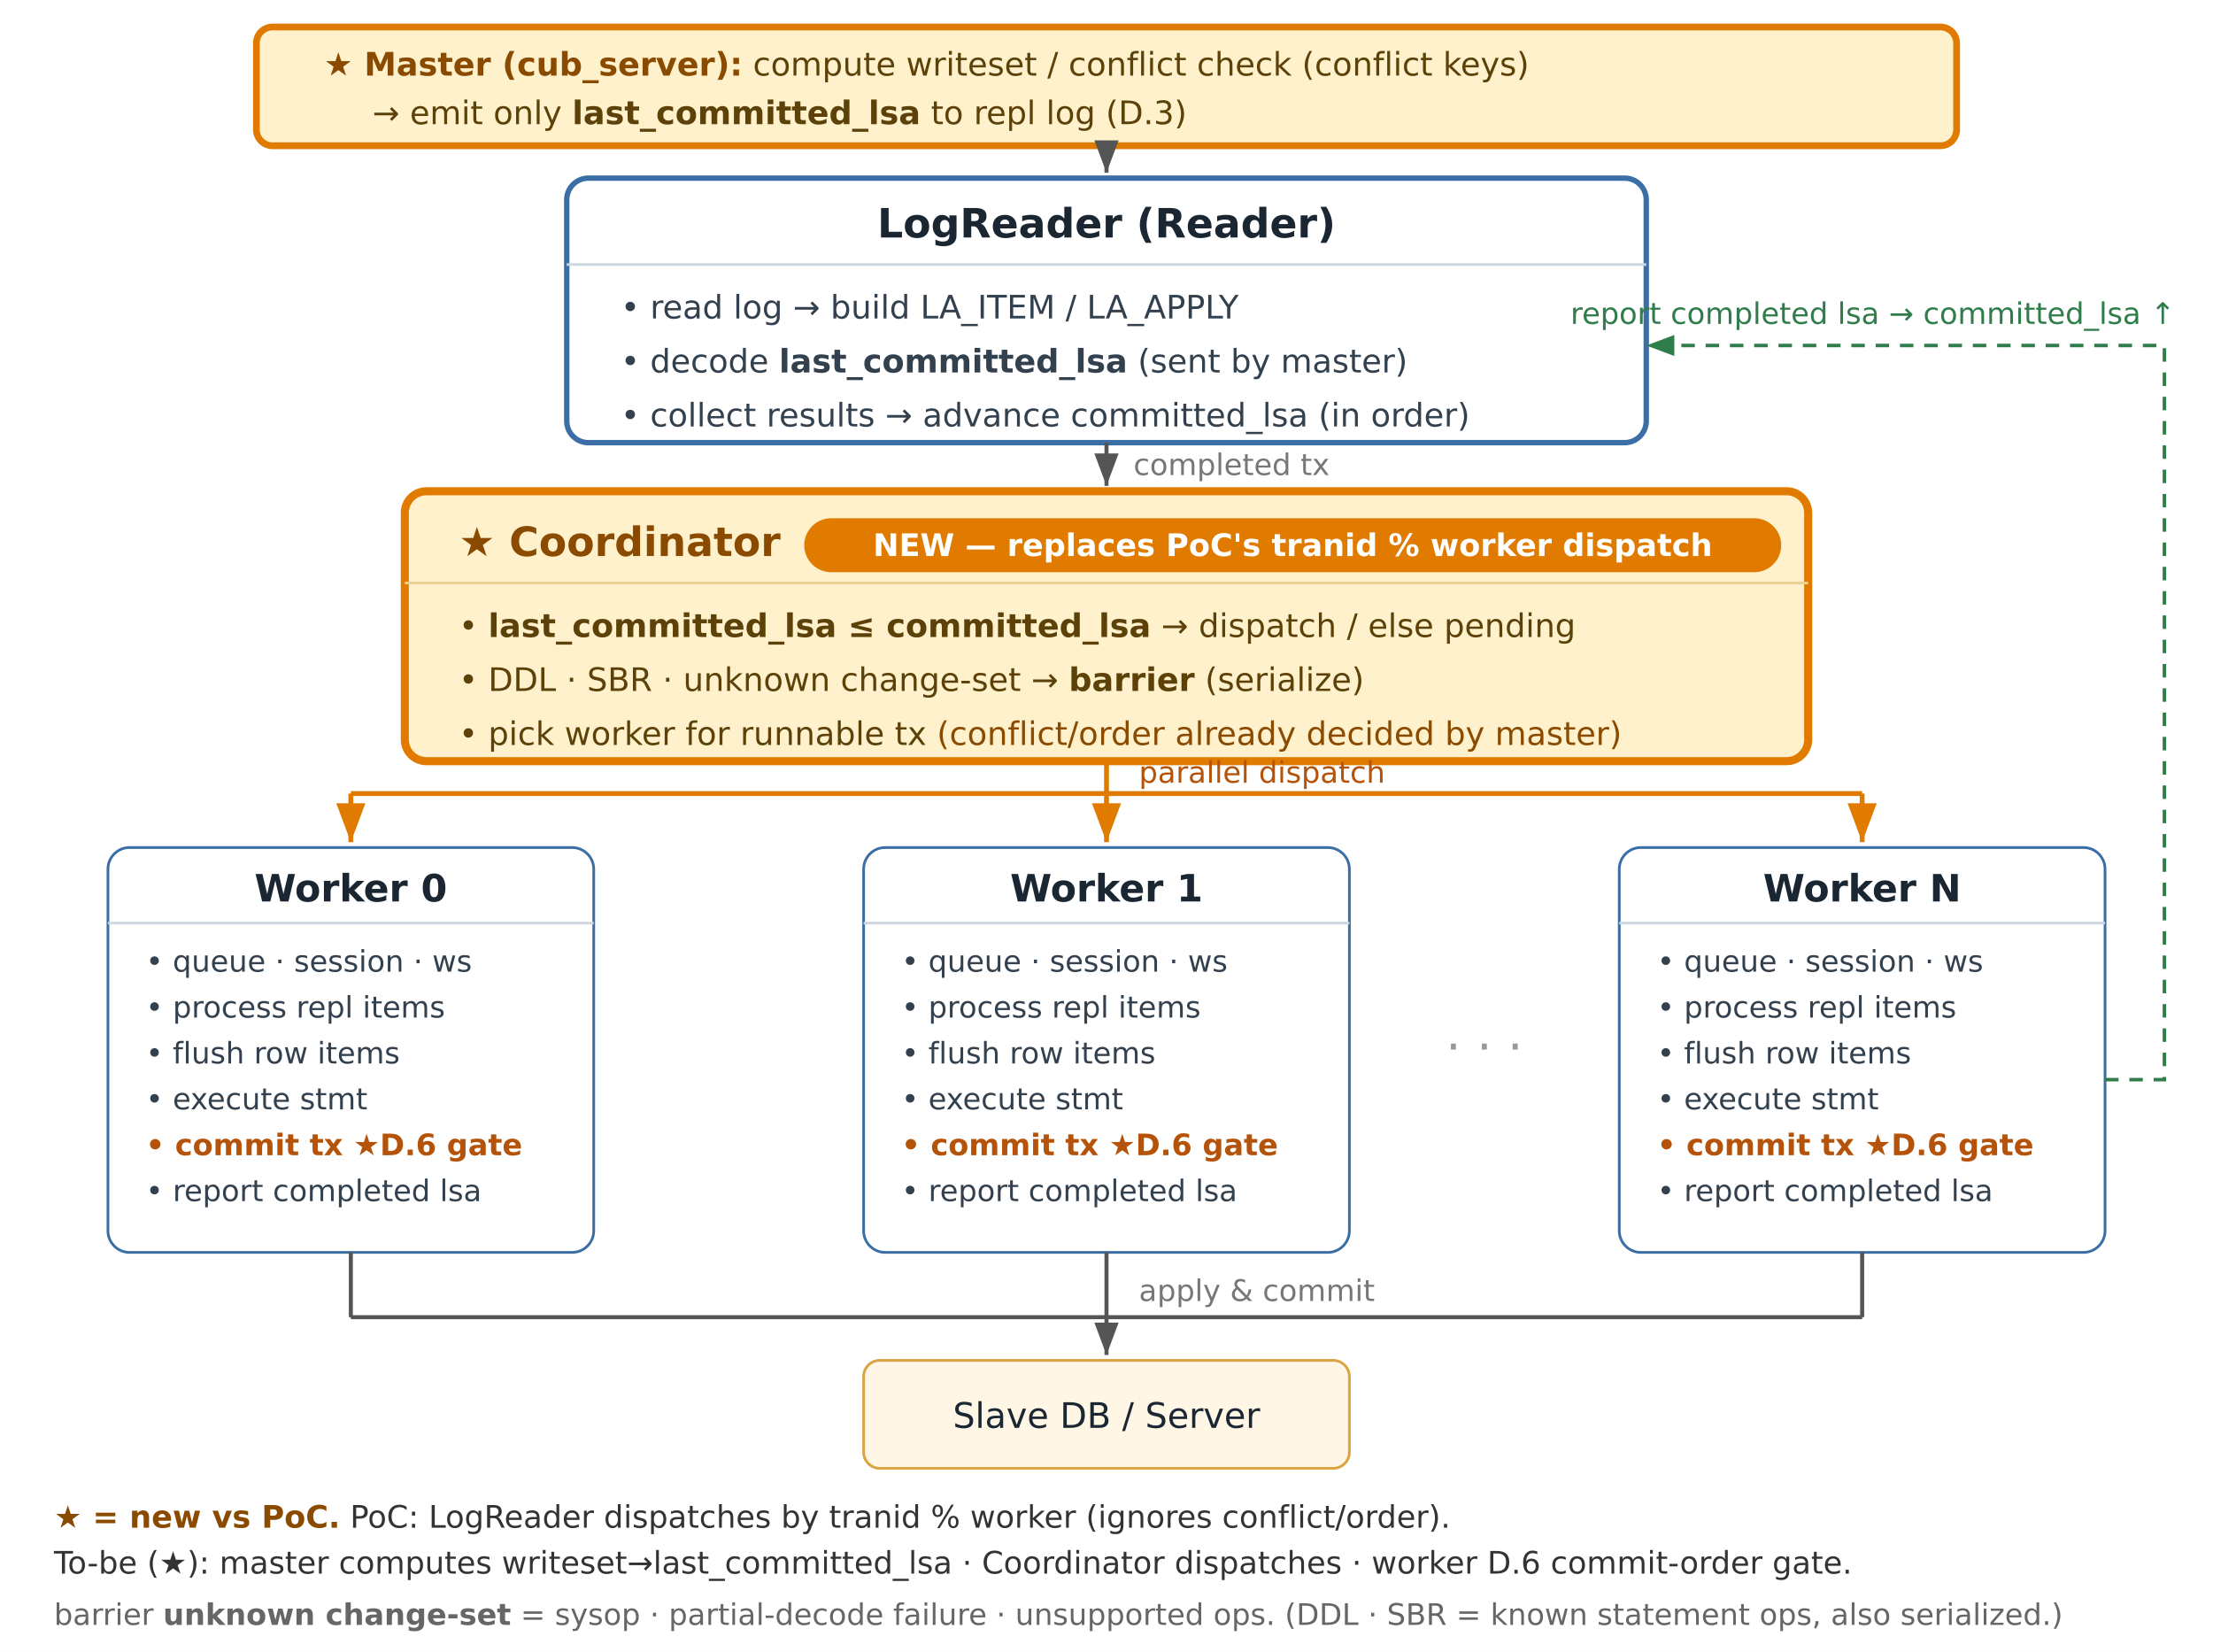
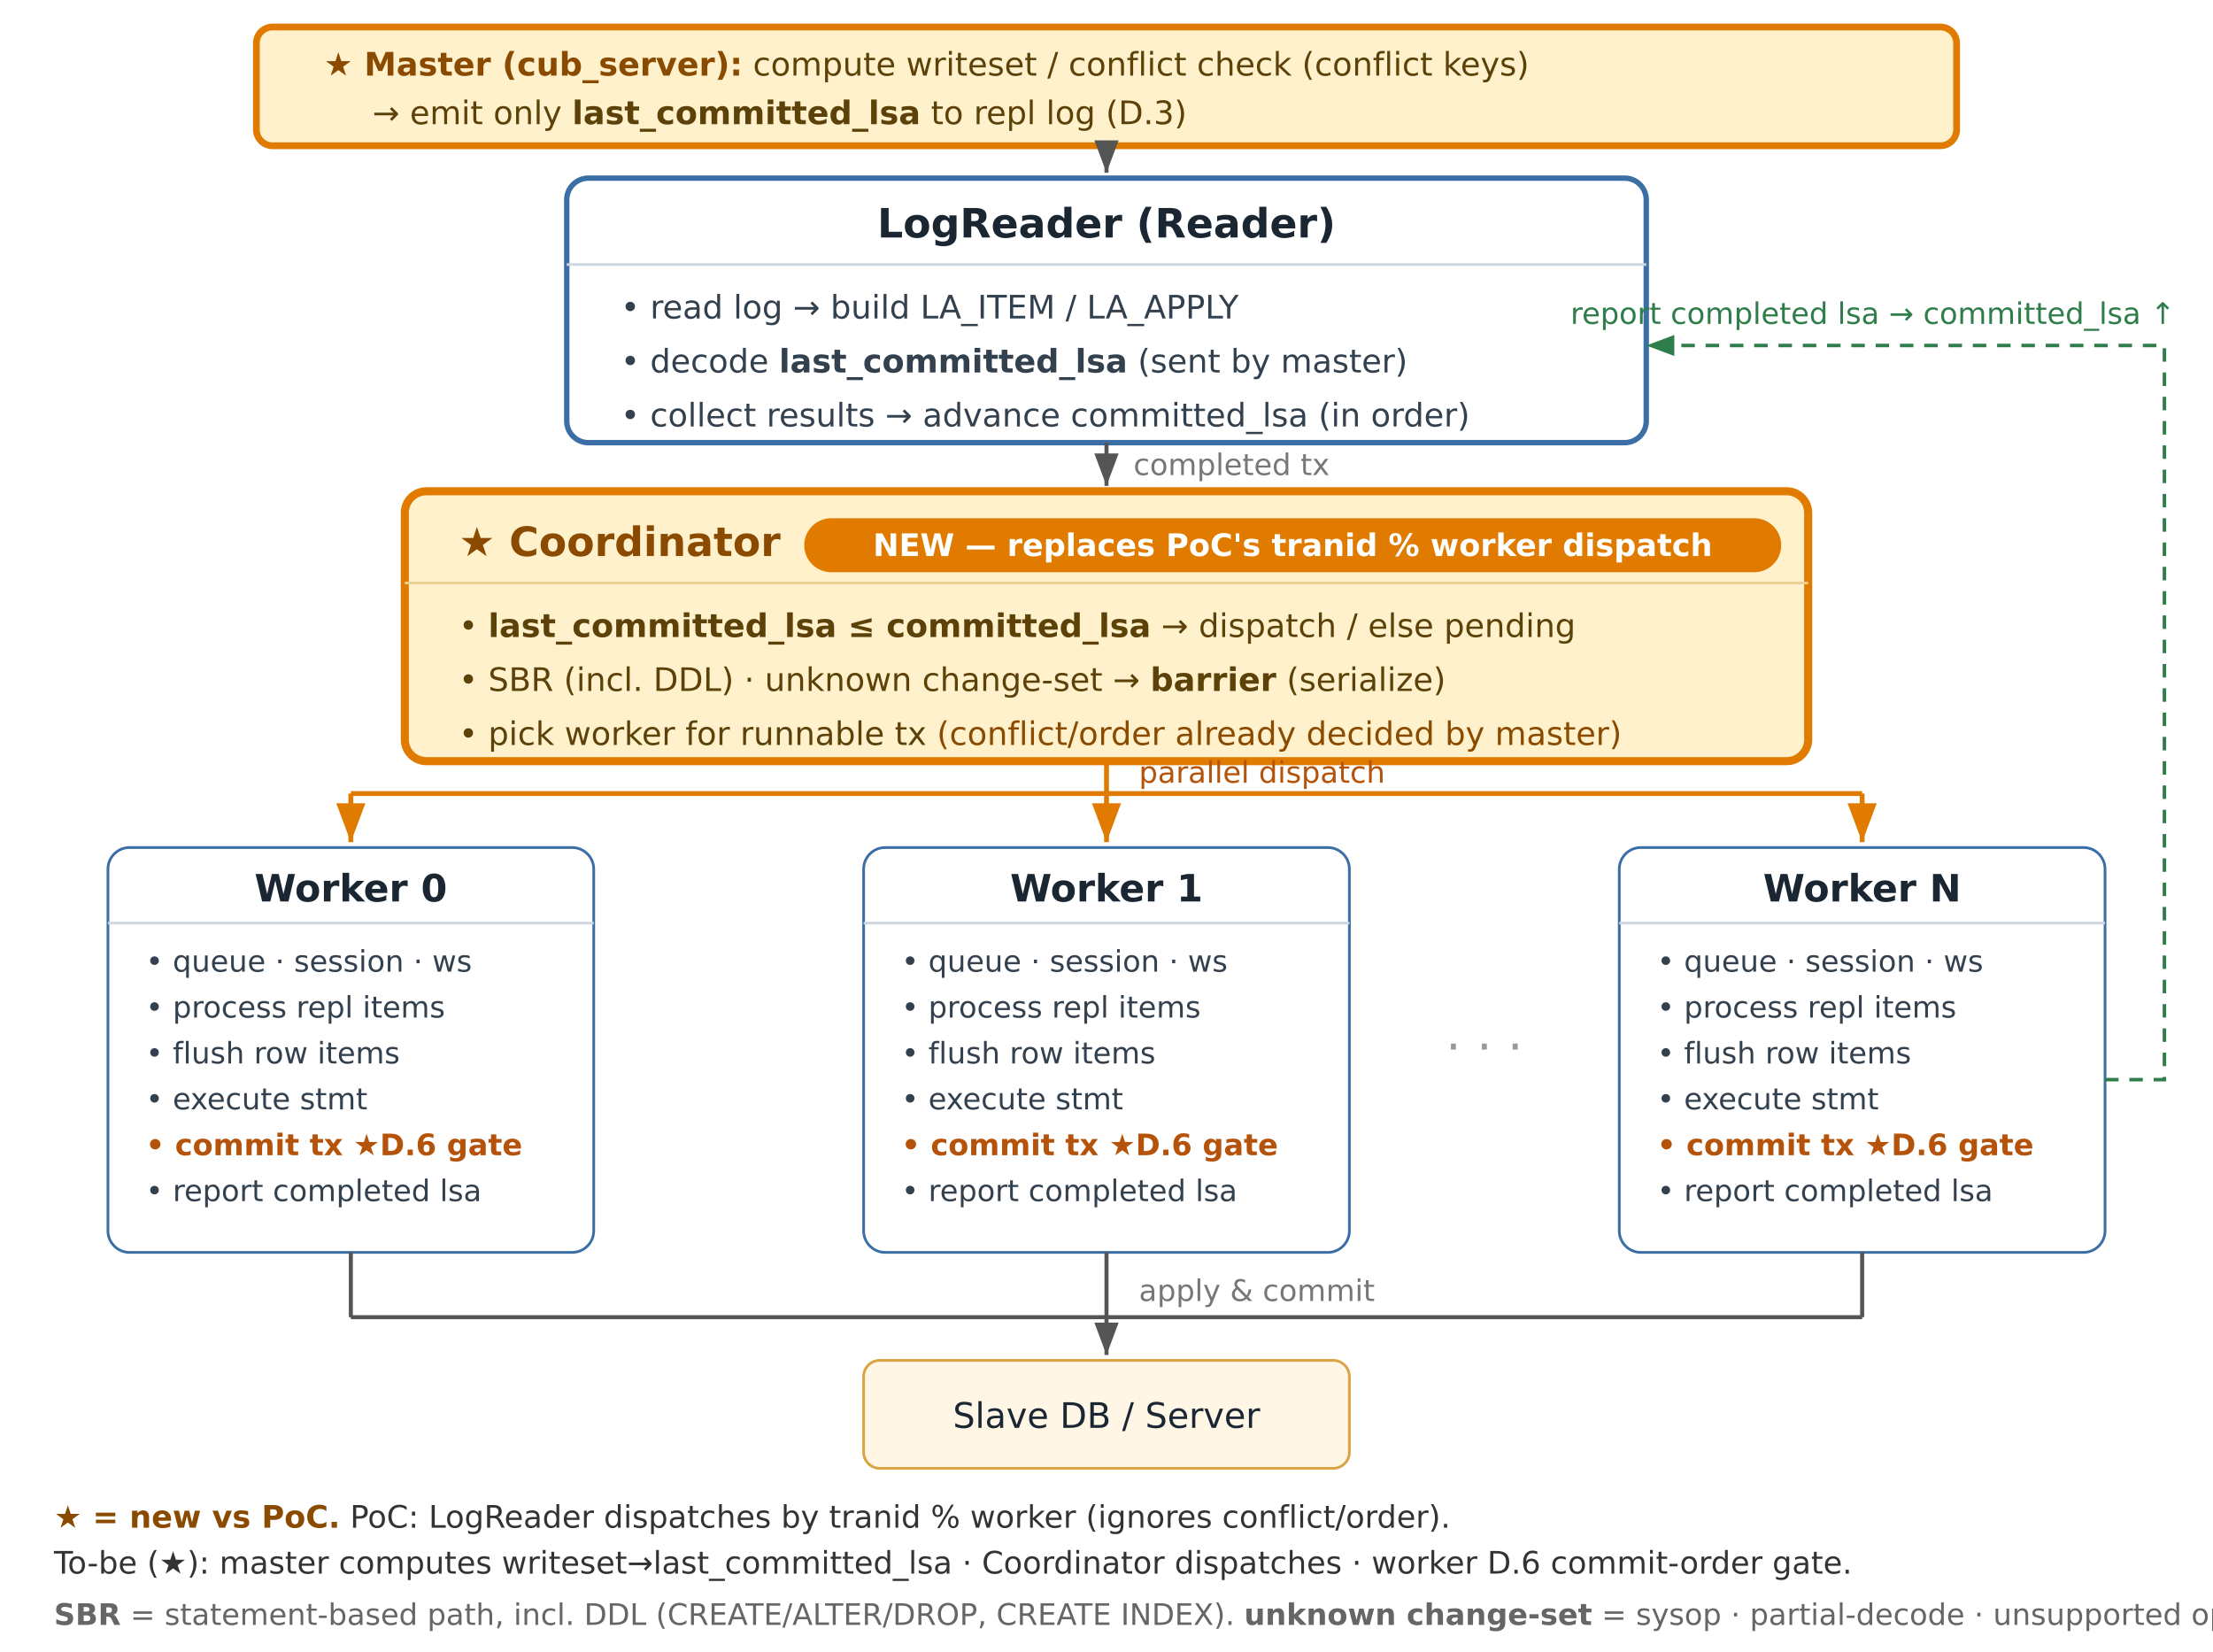
<svg xmlns="http://www.w3.org/2000/svg" width="820" height="612" viewBox="0 0 820 612" font-family="DejaVu Sans, Helvetica, Arial, sans-serif">
  <defs>
    <marker id="p" markerWidth="10" markerHeight="10" refX="8" refY="3" orient="auto" markerUnits="strokeWidth">
      <path d="M0,0 L8,3 L0,6 Z" fill="#555" />
    </marker>
    <marker id="pg" markerWidth="10" markerHeight="10" refX="8" refY="3" orient="auto" markerUnits="strokeWidth">
      <path d="M0,0 L8,3 L0,6 Z" fill="#2f7d4a" />
    </marker>
    <marker id="po" markerWidth="10" markerHeight="10" refX="8" refY="3" orient="auto" markerUnits="strokeWidth">
      <path d="M0,0 L8,3 L0,6 Z" fill="#e07b00" />
    </marker>
  </defs>
  <rect x="0" y="0" width="820" height="612" fill="#ffffff" />
  <rect x="95" y="10" width="630" height="44" rx="6" fill="#fff1cc" stroke="#e07b00" stroke-width="2.5" />
  <text x="120" y="28" font-size="12" fill="#5c4209">
    <tspan font-weight="bold" fill="#8a4b00">★ Master (cub_server):</tspan>  compute writeset / conflict check (conflict keys)</text>
  <text x="138" y="46" font-size="12" fill="#5c4209">→ emit only <tspan font-weight="bold">last_committed_lsa</tspan> to repl log  (D.3)</text>
  <line x1="410" y1="54" x2="410" y2="64" stroke="#555" stroke-width="1.5" marker-end="url(#p)" />
  <rect x="210" y="66" width="400" height="98" rx="8" fill="#ffffff" stroke="#3b6ea5" stroke-width="2" />
  <text x="410" y="88" text-anchor="middle" font-size="15" font-weight="bold" fill="#1a2733">LogReader (Reader)</text>
  <line x1="210" y1="98" x2="610" y2="98" stroke="#cdd7e1" />
  <text x="230" y="118" font-size="12" fill="#33414f">• read log → build LA_ITEM / LA_APPLY</text>
  <text x="230" y="138" font-size="12" fill="#33414f">• decode <tspan font-weight="bold">last_committed_lsa</tspan> (sent by master)</text>
  <text x="230" y="158" font-size="12" fill="#33414f">• collect results → advance committed_lsa (in order)</text>
  <line x1="410" y1="164" x2="410" y2="180" stroke="#555" stroke-width="1.5" marker-end="url(#p)" />
  <text x="420" y="176" font-size="11" fill="#777">completed tx</text>
  <rect x="150" y="182" width="520" height="100" rx="8" fill="#fff1cc" stroke="#e07b00" stroke-width="3" />
  <text x="170" y="206" font-size="15" font-weight="bold" fill="#8a4b00">★ Coordinator</text>
  <rect x="298" y="192" width="362" height="20" rx="10" fill="#e07b00" />
  <text x="479" y="206" text-anchor="middle" font-size="11.5" font-weight="bold" fill="#ffffff">NEW — replaces PoC's  tranid % worker  dispatch</text>
  <line x1="150" y1="216" x2="670" y2="216" stroke="#eccf93" />
  <text x="170" y="236" font-size="12" fill="#5c4209">• <tspan font-weight="bold">last_committed_lsa ≤ committed_lsa</tspan>  →  dispatch / else pending</text>
-   <text x="170" y="256" font-size="12" fill="#5c4209">• DDL · SBR · unknown change-set  →  <tspan font-weight="bold">barrier</tspan> (serialize)</text>
+   <text x="170" y="256" font-size="12" fill="#5c4209">• SBR (incl. DDL) · unknown change-set  →  <tspan font-weight="bold">barrier</tspan> (serialize)</text>
  <text x="170" y="276" font-size="12" fill="#5c4209">• pick worker for runnable tx <tspan fill="#8a4b00">(conflict/order already decided by master)</tspan>
  </text>
  <line x1="410" y1="282" x2="410" y2="294" stroke="#e07b00" stroke-width="1.8" />
  <line x1="130" y1="294" x2="690" y2="294" stroke="#e07b00" stroke-width="1.8" />
  <line x1="130" y1="294" x2="130" y2="312" stroke="#e07b00" stroke-width="1.8" marker-end="url(#po)" />
  <line x1="410" y1="294" x2="410" y2="312" stroke="#e07b00" stroke-width="1.8" marker-end="url(#po)" />
  <line x1="690" y1="294" x2="690" y2="312" stroke="#e07b00" stroke-width="1.8" marker-end="url(#po)" />
  <text x="422" y="290" font-size="11" fill="#b45309">parallel dispatch</text>
  <g>
    <rect x="40" y="314" width="180" height="150" rx="8" fill="#ffffff" stroke="#3b6ea5" />
    <text x="130" y="334" text-anchor="middle" font-size="14" font-weight="bold" fill="#1a2733">Worker 0</text>
    <line x1="40" y1="342" x2="220" y2="342" stroke="#cdd7e1" />
    <text x="54" y="360" font-size="11" fill="#33414f">• queue · session · ws</text>
    <text x="54" y="377" font-size="11" fill="#33414f">• process repl items</text>
    <text x="54" y="394" font-size="11" fill="#33414f">• flush row items</text>
    <text x="54" y="411" font-size="11" fill="#33414f">• execute stmt</text>
    <text x="54" y="428" font-size="11" font-weight="bold" fill="#b45309">• commit tx  ★D.6 gate</text>
    <text x="54" y="445" font-size="11" fill="#33414f">• report completed lsa</text>
  </g>
  <g>
    <rect x="320" y="314" width="180" height="150" rx="8" fill="#ffffff" stroke="#3b6ea5" />
    <text x="410" y="334" text-anchor="middle" font-size="14" font-weight="bold" fill="#1a2733">Worker 1</text>
    <line x1="320" y1="342" x2="500" y2="342" stroke="#cdd7e1" />
    <text x="334" y="360" font-size="11" fill="#33414f">• queue · session · ws</text>
    <text x="334" y="377" font-size="11" fill="#33414f">• process repl items</text>
    <text x="334" y="394" font-size="11" fill="#33414f">• flush row items</text>
    <text x="334" y="411" font-size="11" fill="#33414f">• execute stmt</text>
    <text x="334" y="428" font-size="11" font-weight="bold" fill="#b45309">• commit tx  ★D.6 gate</text>
    <text x="334" y="445" font-size="11" fill="#33414f">• report completed lsa</text>
  </g>
  <text x="550" y="394" text-anchor="middle" font-size="18" fill="#999">· · ·</text>
  <g>
    <rect x="600" y="314" width="180" height="150" rx="8" fill="#ffffff" stroke="#3b6ea5" />
    <text x="690" y="334" text-anchor="middle" font-size="14" font-weight="bold" fill="#1a2733">Worker N</text>
    <line x1="600" y1="342" x2="780" y2="342" stroke="#cdd7e1" />
    <text x="614" y="360" font-size="11" fill="#33414f">• queue · session · ws</text>
    <text x="614" y="377" font-size="11" fill="#33414f">• process repl items</text>
    <text x="614" y="394" font-size="11" fill="#33414f">• flush row items</text>
    <text x="614" y="411" font-size="11" fill="#33414f">• execute stmt</text>
    <text x="614" y="428" font-size="11" font-weight="bold" fill="#b45309">• commit tx  ★D.6 gate</text>
    <text x="614" y="445" font-size="11" fill="#33414f">• report completed lsa</text>
  </g>
  <line x1="130" y1="464" x2="130" y2="488" stroke="#555" stroke-width="1.5" />
  <line x1="410" y1="464" x2="410" y2="488" stroke="#555" stroke-width="1.5" />
  <line x1="690" y1="464" x2="690" y2="488" stroke="#555" stroke-width="1.5" />
  <line x1="130" y1="488" x2="690" y2="488" stroke="#555" stroke-width="1.5" />
  <line x1="410" y1="488" x2="410" y2="502" stroke="#555" stroke-width="1.5" marker-end="url(#p)" />
  <rect x="320" y="504" width="180" height="40" rx="6" fill="#fff6e6" stroke="#d9a441" />
  <text x="410" y="529" text-anchor="middle" font-size="13" fill="#1a2733">Slave DB / Server</text>
  <text x="422" y="482" font-size="11" fill="#777">apply &amp; commit</text>
  <polyline points="780,400 802,400 802,128 610,128" fill="none" stroke="#2f7d4a" stroke-width="1.3" stroke-dasharray="5,4" marker-end="url(#pg)" />
  <text x="806" y="120" text-anchor="end" font-size="11" fill="#2f7d4a">report completed lsa → committed_lsa ↑</text>
  <text x="20" y="566" font-size="11.5" fill="#333">
    <tspan font-weight="bold" fill="#8a4b00">★ = new vs PoC.</tspan>  PoC: LogReader dispatches by tranid % worker (ignores conflict/order).</text>
  <text x="20" y="583" font-size="11.5" fill="#333">To-be (★): master computes writeset→last_committed_lsa · Coordinator dispatches · worker D.6 commit-order gate.</text>
-   <text x="20" y="602" font-size="11" fill="#666">barrier <tspan font-weight="bold">unknown change-set</tspan> = sysop · partial-decode failure · unsupported ops.  (DDL · SBR = known statement ops, also serialized.)</text>
+   <text x="20" y="602" font-size="11" fill="#666">
+     <tspan font-weight="bold">SBR</tspan> = statement-based path, incl. DDL (CREATE/ALTER/DROP, CREATE INDEX).  <tspan font-weight="bold">unknown change-set</tspan> = sysop · partial-decode · unsupported ops.  (no row writeset → serialized)</text>
</svg>
